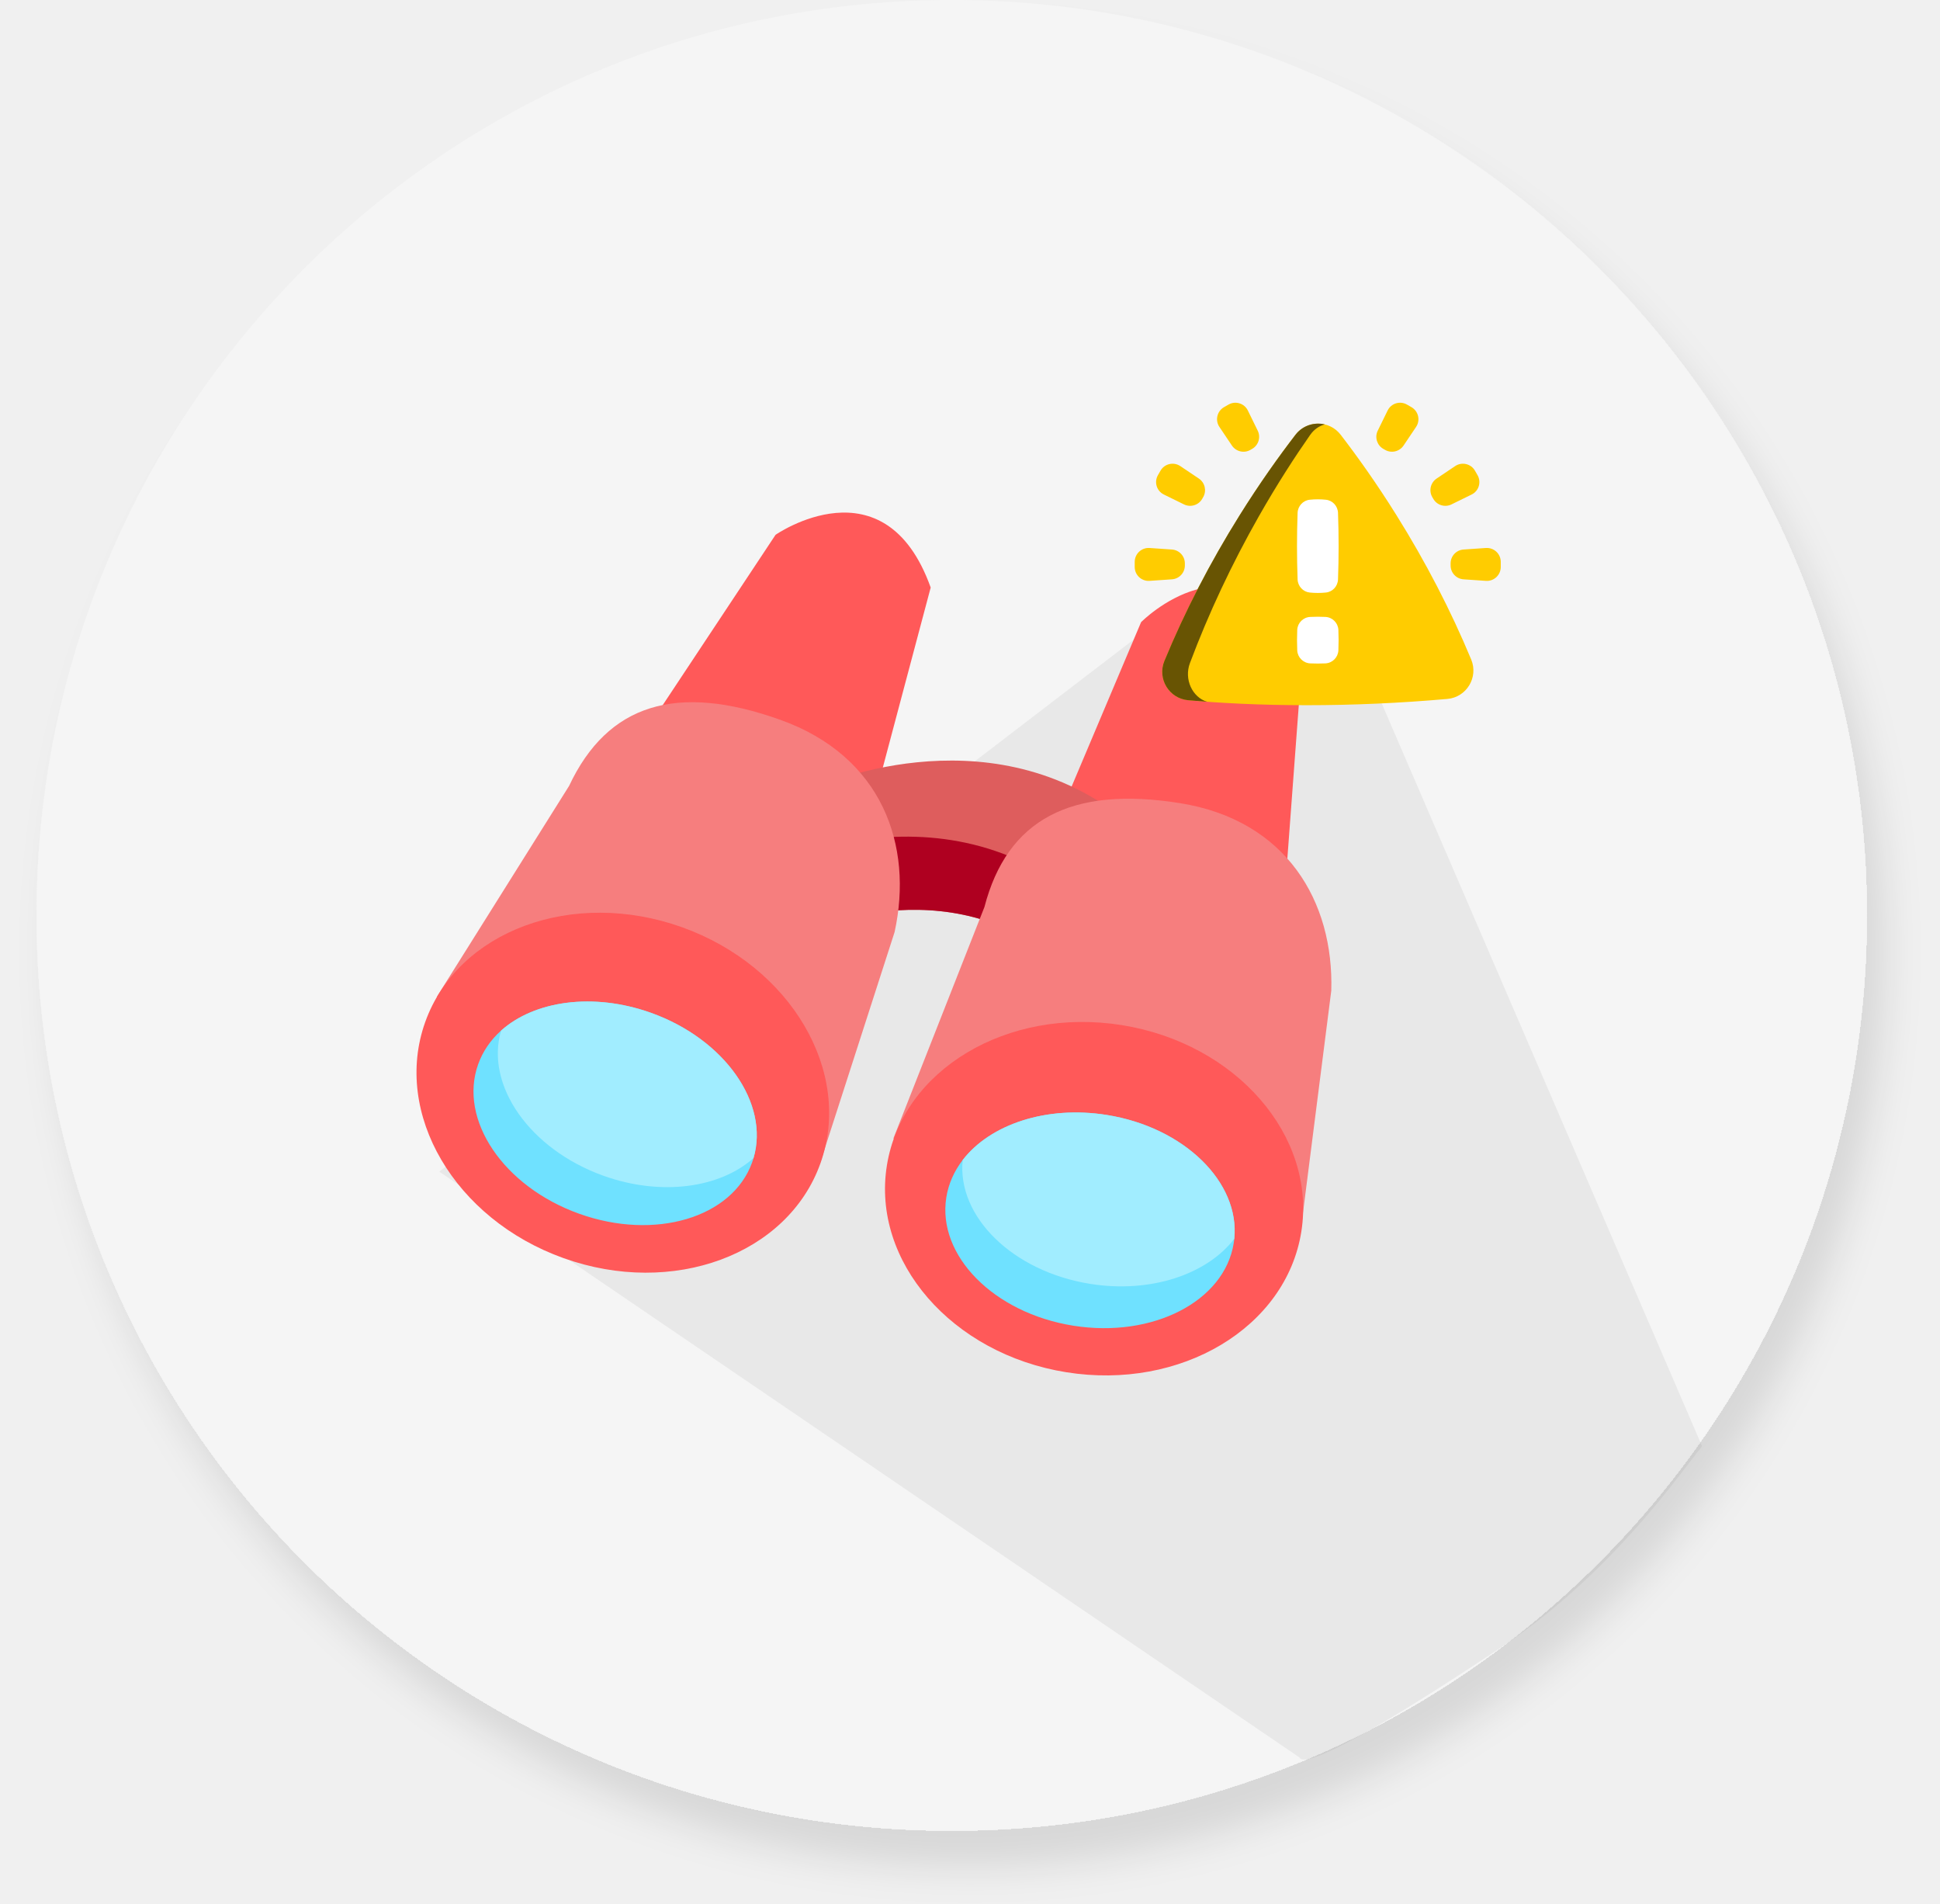
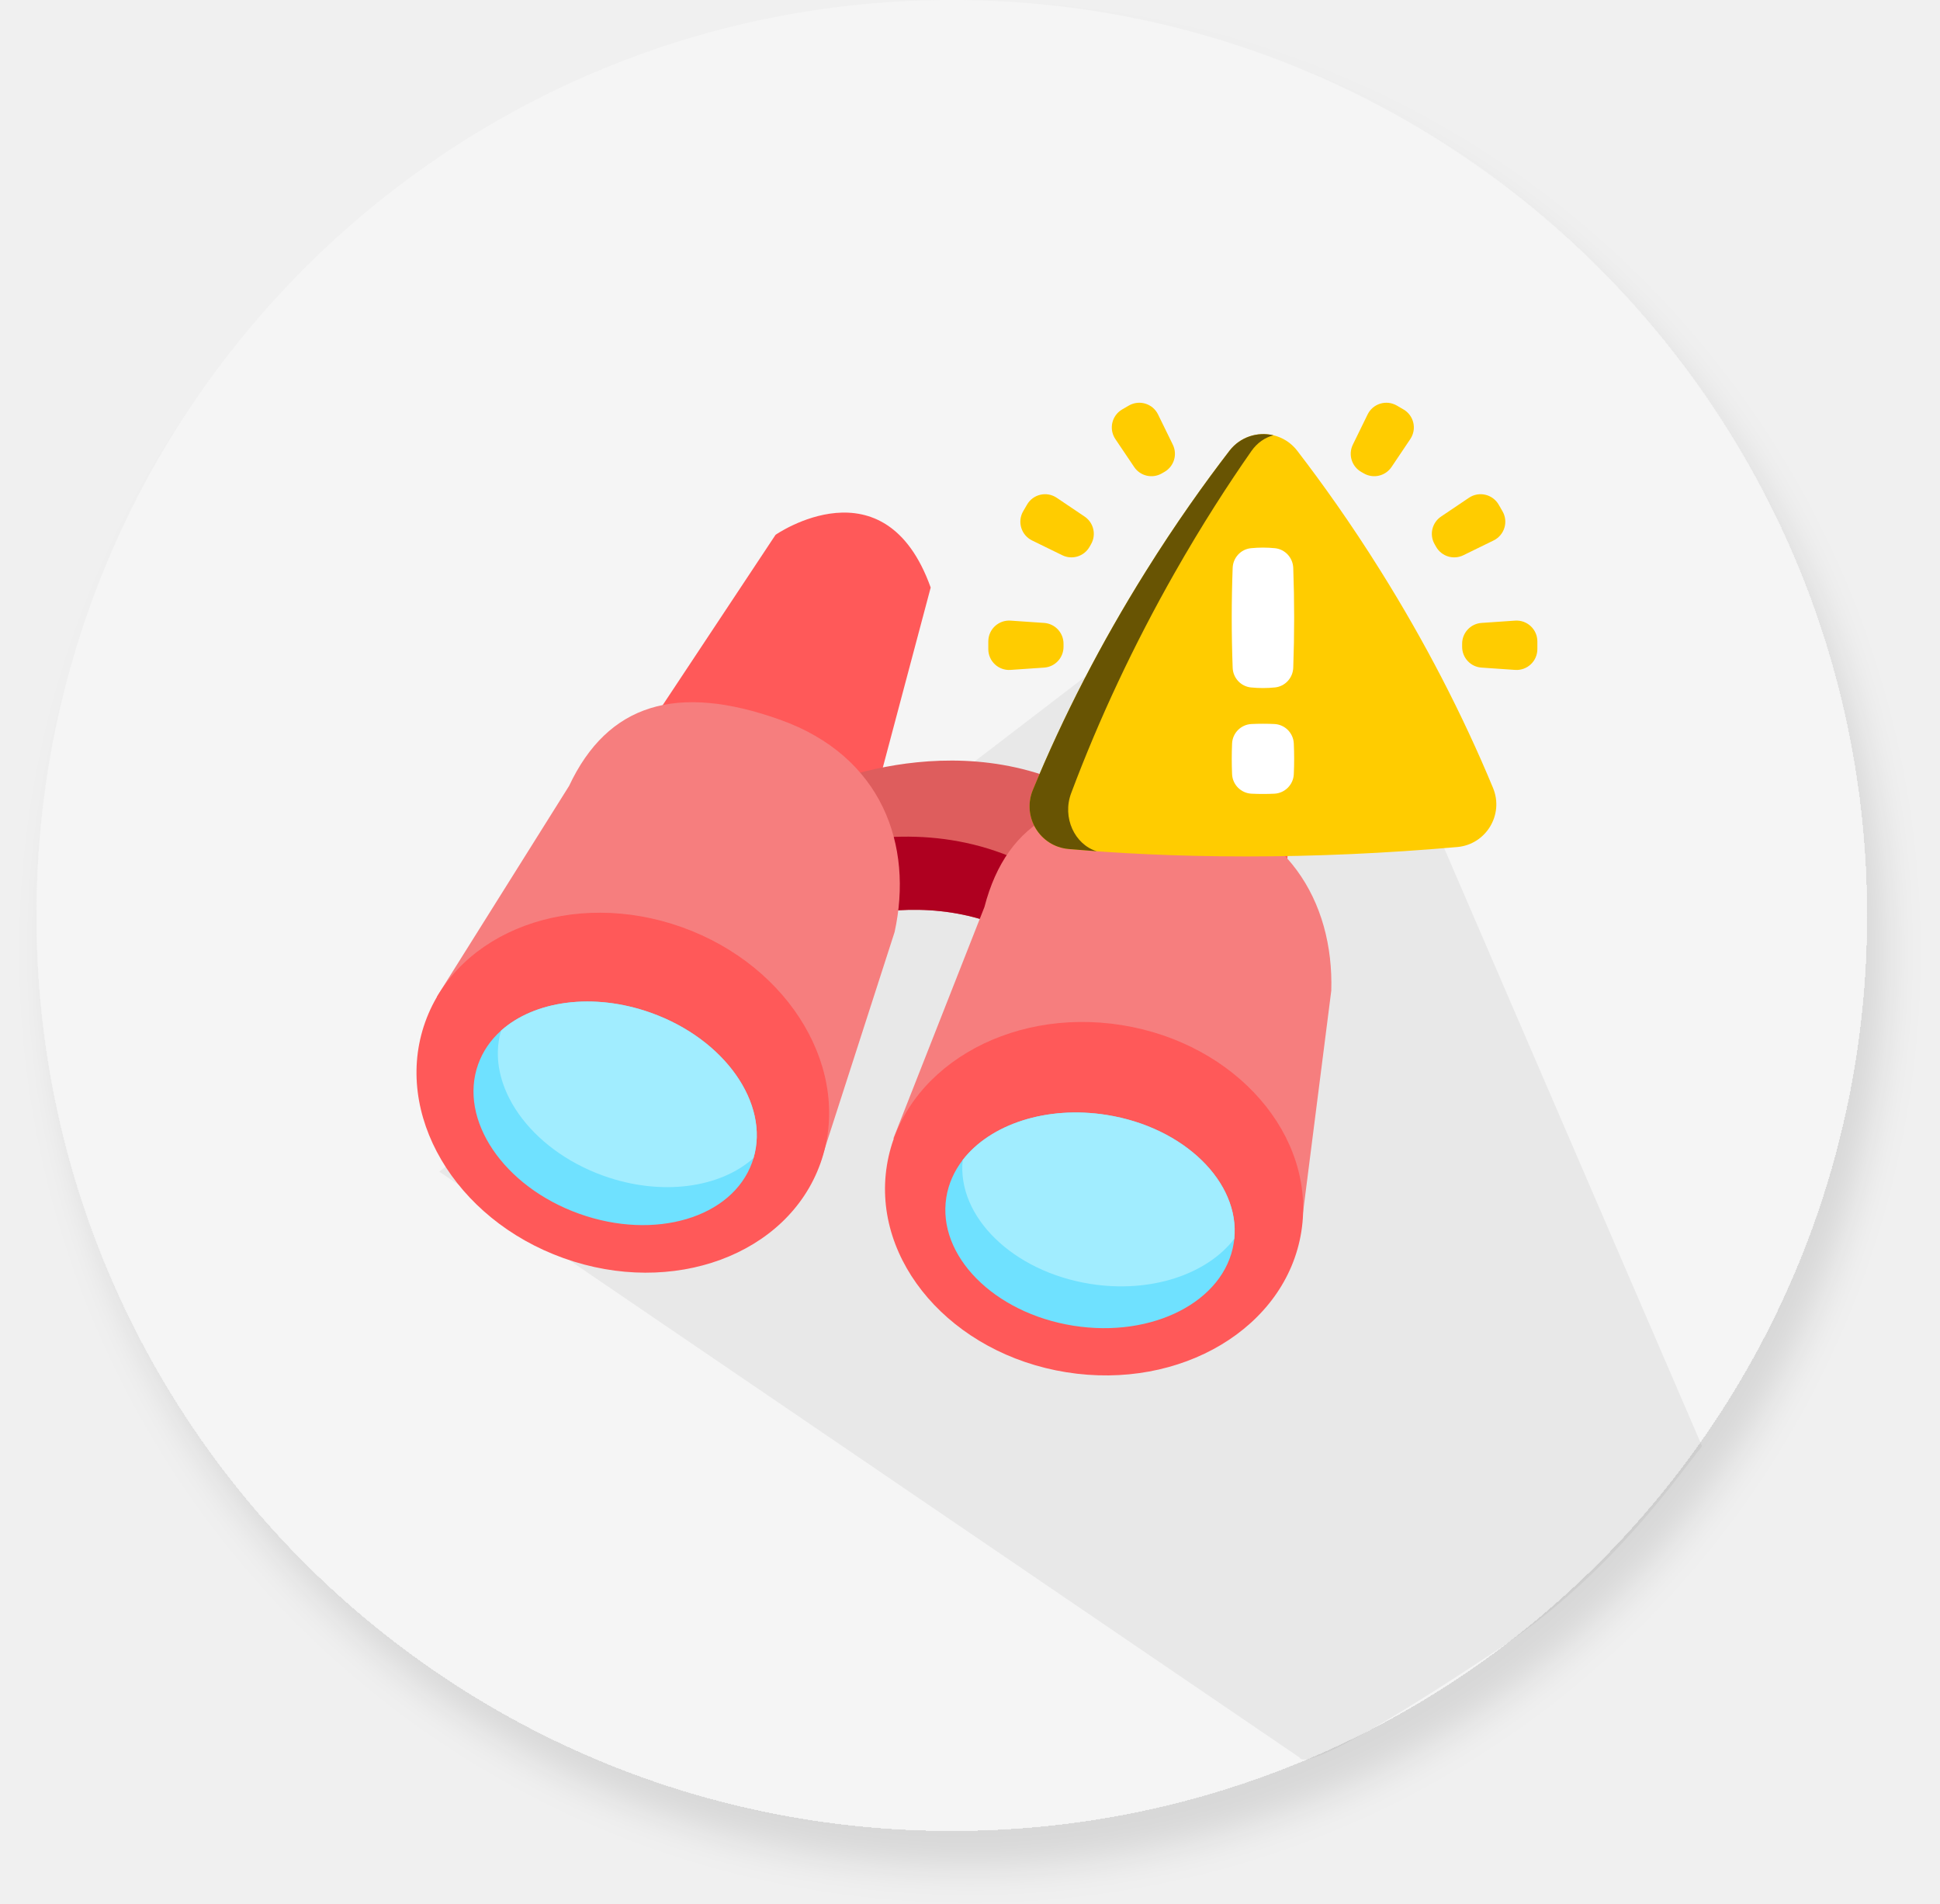
<svg xmlns="http://www.w3.org/2000/svg" width="53" height="52" viewBox="0 0 53 52" fill="none">
-   <g filter="url(#filter0_d_1219_3446)">
+   <g filter="url(#filter0_d_1468_1677)">
    <circle cx="26" cy="25" r="25" fill="#F5F5F5" />
  </g>
  <path d="M35.5 48L12 32L35.5 14L46.5 39.5C45.833 40.333 44 43 41 45C37.71 47.193 35.667 48.333 35.5 48Z" fill="#757575" fill-opacity="0.1" />
-   <path d="M25.426 16.047L24.686 18.828L23.566 23.041L21.546 30.639L12.693 27.421L18.218 19.088L20.677 15.378L21.188 14.607C21.188 14.607 24.169 12.535 25.426 16.047V16.047Z" fill="#FF5959" />
-   <path d="M35.605 17.627L35.39 20.497L35.066 24.844L34.48 32.684L25.186 31.153L29.081 21.944L30.814 17.844L31.174 16.993C31.174 16.993 33.722 14.407 35.605 17.627V17.627Z" fill="#FF5959" />
+   <path d="M25.426 16.047L24.686 18.828L23.566 23.041L21.546 30.639L12.693 27.421L18.218 19.088L20.677 15.378L21.188 14.607C21.188 14.607 24.169 12.535 25.426 16.047Z" fill="#FF5959" />
+   <path d="M35.605 17.627L35.39 20.497L35.066 24.844L34.48 32.684L25.186 31.153L29.081 21.944L30.814 17.844L31.174 16.993C31.174 16.993 33.722 14.407 35.605 17.627Z" fill="#FF5959" />
  <path d="M30.656 22.33L29.799 24.805L28.139 25.697C24.901 23.754 21.239 25.759 21.239 25.759L20.458 23.9L22.287 21.513C22.287 21.513 26.881 19.393 30.656 22.33Z" fill="#DE5D5D" />
  <path d="M29.799 24.805L28.139 25.697C24.901 23.754 21.239 25.759 21.239 25.759L20.458 23.9C20.458 23.9 25.656 21.02 29.799 24.805Z" fill="#AF0020" />
-   <path d="M32.235 21.936C29.266 21.462 27.518 22.376 26.894 24.774L24.406 31.096L35.531 33.643L36.37 27.058C36.443 24.634 35.153 22.402 32.235 21.936V21.936Z" fill="#F67E7E" />
+   <path d="M32.235 21.936C29.266 21.462 27.518 22.376 26.894 24.774L24.406 31.096L35.531 33.643L36.37 27.058C36.443 24.634 35.152 22.402 32.235 21.936Z" fill="#F67E7E" />
  <path d="M35.551 33.645C35.97 31.027 33.775 28.499 30.648 27.999C27.521 27.499 24.647 29.216 24.229 31.834C23.81 34.452 26.005 36.98 29.132 37.48C32.259 37.98 35.133 36.263 35.551 33.645Z" fill="#FF5959" />
-   <path d="M33.72 33.835C33.715 33.876 33.71 33.916 33.704 33.957C33.45 35.546 31.487 36.554 29.32 36.208C27.152 35.862 25.6 34.293 25.853 32.704C25.913 32.329 26.069 31.985 26.3 31.684C27.047 30.714 28.583 30.189 30.238 30.453C32.35 30.79 33.878 32.289 33.72 33.835V33.835Z" fill="#6FE1FF" />
-   <path d="M33.72 33.835C32.973 34.806 31.437 35.331 29.782 35.066C27.669 34.729 26.142 33.23 26.3 31.684C27.047 30.713 28.583 30.189 30.238 30.453C32.35 30.79 33.877 32.289 33.72 33.835V33.835Z" fill="#A1EDFF" />
-   <path d="M21.32 19.661C18.488 18.648 16.602 19.224 15.547 21.466L11.937 27.221L22.402 31.776L24.44 25.457C24.958 23.088 24.101 20.657 21.32 19.661V19.661Z" fill="#F67E7E" />
+   <path d="M33.72 33.835C33.715 33.876 33.71 33.916 33.704 33.957C33.45 35.546 31.487 36.554 29.32 36.208C27.152 35.862 25.6 34.293 25.853 32.704C25.913 32.329 26.069 31.985 26.3 31.684C27.047 30.714 28.583 30.189 30.238 30.453C32.35 30.79 33.877 32.289 33.72 33.835Z" fill="#6FE1FF" />
+   <path d="M33.72 33.835C32.973 34.806 31.437 35.331 29.782 35.066C27.669 34.729 26.142 33.23 26.3 31.684C27.047 30.713 28.583 30.189 30.238 30.453C32.35 30.79 33.878 32.289 33.72 33.835Z" fill="#A1EDFF" />
+   <path d="M21.32 19.661C18.488 18.648 16.602 19.224 15.547 21.466L11.937 27.221L22.402 31.776L24.44 25.457C24.958 23.088 24.101 20.657 21.32 19.661Z" fill="#F67E7E" />
  <path d="M22.413 31.776C23.306 29.28 21.613 26.392 18.632 25.325C15.65 24.259 12.51 25.418 11.617 27.914C10.724 30.41 12.417 33.298 15.398 34.364C18.379 35.431 21.52 34.272 22.413 31.776Z" fill="#FF5959" />
  <path d="M20.586 31.63C20.574 31.669 20.562 31.708 20.548 31.747C20.006 33.262 17.89 33.891 15.824 33.151C13.757 32.412 12.521 30.584 13.063 29.069C13.191 28.711 13.407 28.401 13.69 28.148C14.603 27.332 16.209 27.1 17.787 27.664C19.801 28.385 21.026 30.139 20.586 31.63Z" fill="#6FE1FF" />
  <path d="M20.586 31.63C19.673 32.446 18.067 32.679 16.488 32.114C14.474 31.393 13.249 29.639 13.69 28.148C14.603 27.332 16.209 27.1 17.787 27.664C19.801 28.385 21.026 30.139 20.586 31.63Z" fill="#A1EDFF" />
-   <path d="M35.7 19.261C35.7 19.261 35.7 19.261 35.7 19.261C34.403 19.261 33.312 19.201 32.462 19.126C31.938 19.08 31.61 18.538 31.811 18.052C32.368 16.703 33.056 15.371 33.863 14.079C34.412 13.2 34.943 12.459 35.391 11.876C35.704 11.469 36.316 11.469 36.628 11.876C37.074 12.456 37.602 13.193 38.148 14.067C38.951 15.351 39.636 16.674 40.193 18.014C40.395 18.501 40.065 19.044 39.541 19.09C38.245 19.204 36.957 19.261 35.7 19.261V19.261Z" fill="#FFCC00" />
-   <path d="M36.193 11.592C36.041 11.633 35.898 11.728 35.793 11.879C35.382 12.467 34.895 13.215 34.391 14.102C33.651 15.405 33.02 16.749 32.509 18.109C32.342 18.553 32.574 19.044 32.976 19.167C32.796 19.154 32.625 19.14 32.462 19.126C31.938 19.08 31.61 18.538 31.811 18.052C32.368 16.703 33.056 15.371 33.863 14.079C34.412 13.2 34.943 12.459 35.391 11.876C35.589 11.618 35.907 11.524 36.193 11.592V11.592Z" fill="#685403" />
-   <path d="M39.63 15.444V15.388C39.63 15.188 39.784 15.023 39.983 15.009L40.595 14.967C40.814 14.953 41 15.126 41 15.346V15.486C41 15.706 40.814 15.88 40.595 15.865L39.983 15.823C39.784 15.809 39.63 15.644 39.63 15.444Z" fill="#FFCC00" />
-   <path d="M39.158 13.626L39.129 13.577C39.03 13.404 39.081 13.184 39.246 13.072L39.755 12.73C39.937 12.608 40.185 12.665 40.295 12.855L40.365 12.977C40.475 13.167 40.401 13.411 40.204 13.507L39.653 13.777C39.474 13.864 39.257 13.799 39.158 13.626Z" fill="#FFCC00" />
-   <path d="M37.839 12.287L37.79 12.259C37.618 12.159 37.552 11.943 37.639 11.764L37.909 11.213C38.005 11.015 38.249 10.941 38.439 11.051L38.561 11.121C38.751 11.231 38.809 11.479 38.686 11.661L38.344 12.17C38.232 12.335 38.012 12.387 37.839 12.287V12.287Z" fill="#FFCC00" />
-   <path d="M32.37 15.444V15.388C32.37 15.188 32.216 15.023 32.017 15.009L31.405 14.967C31.186 14.953 31 15.126 31 15.346V15.486C31 15.706 31.186 15.88 31.405 15.865L32.017 15.823C32.216 15.809 32.37 15.644 32.37 15.444Z" fill="#FFCC00" />
-   <path d="M32.843 13.626L32.871 13.577C32.97 13.404 32.919 13.184 32.754 13.072L32.245 12.73C32.063 12.608 31.815 12.665 31.705 12.855L31.635 12.977C31.525 13.167 31.599 13.411 31.797 13.507L32.347 13.777C32.526 13.864 32.743 13.799 32.843 13.626Z" fill="#FFCC00" />
-   <path d="M34.161 12.287L34.21 12.259C34.382 12.159 34.448 11.943 34.361 11.764L34.091 11.213C33.995 11.015 33.751 10.941 33.561 11.051L33.439 11.121C33.249 11.231 33.191 11.479 33.314 11.661L33.656 12.17C33.768 12.335 33.988 12.387 34.161 12.287Z" fill="#FFCC00" />
-   <path d="M35.783 13.649C35.929 13.634 36.075 13.634 36.221 13.649C36.406 13.667 36.547 13.821 36.554 14.007C36.576 14.613 36.576 15.22 36.554 15.826C36.547 16.012 36.406 16.166 36.221 16.184C36.075 16.199 35.929 16.199 35.783 16.184C35.599 16.166 35.457 16.012 35.45 15.826C35.428 15.22 35.428 14.613 35.45 14.007C35.457 13.821 35.599 13.667 35.783 13.649V13.649Z" fill="white" />
-   <path d="M35.794 16.85C35.933 16.843 36.072 16.843 36.21 16.85C36.402 16.859 36.555 17.013 36.564 17.204C36.572 17.391 36.572 17.577 36.564 17.764C36.555 17.955 36.402 18.109 36.21 18.119C36.072 18.125 35.933 18.125 35.794 18.119C35.602 18.109 35.449 17.955 35.44 17.764C35.432 17.577 35.432 17.391 35.44 17.204C35.449 17.013 35.602 16.859 35.794 16.85V16.85Z" fill="white" />
+   <path d="M34.05 23.392C34.049 23.392 34.05 23.392 34.05 23.392C32.105 23.392 30.468 23.301 29.193 23.189C28.407 23.12 27.915 22.306 28.217 21.577C29.052 19.555 30.084 17.557 31.295 15.619C32.118 14.3 32.914 13.189 33.587 12.314C34.056 11.704 34.973 11.704 35.442 12.314C36.111 13.184 36.903 14.289 37.722 15.6C38.927 17.526 39.955 19.511 40.789 21.521C41.092 22.251 40.598 23.066 39.811 23.135C37.867 23.306 35.936 23.392 34.05 23.392Z" fill="#FFCC00" />
+   <path d="M34.789 11.889C34.561 11.949 34.347 12.092 34.189 12.318C33.572 13.2 32.843 14.322 32.087 15.653C30.977 17.608 30.03 19.623 29.264 21.663C29.013 22.33 29.36 23.066 29.964 23.251C29.694 23.231 29.437 23.21 29.193 23.189C28.407 23.12 27.915 22.307 28.216 21.577C29.052 19.555 30.084 17.557 31.295 15.619C32.119 14.3 32.914 13.188 33.587 12.314C33.883 11.928 34.361 11.786 34.789 11.889Z" fill="#685403" />
+   <path d="M39.945 17.667V17.582C39.945 17.283 40.176 17.035 40.474 17.014L41.392 16.951C41.721 16.929 42 17.189 42 17.519V17.73C42 18.059 41.721 18.32 41.392 18.297L40.474 18.234C40.176 18.214 39.945 17.966 39.945 17.667Z" fill="#FFCC00" />
+   <path d="M39.236 14.939L39.194 14.865C39.044 14.606 39.121 14.276 39.369 14.109L40.132 13.595C40.406 13.411 40.778 13.498 40.943 13.783L41.048 13.965C41.213 14.251 41.101 14.616 40.805 14.761L39.979 15.165C39.71 15.297 39.386 15.198 39.236 14.939Z" fill="#FFCC00" />
+   <path d="M37.259 12.93L37.186 12.888C36.927 12.738 36.828 12.414 36.959 12.145L37.363 11.319C37.508 11.023 37.873 10.912 38.159 11.076L38.341 11.182C38.627 11.347 38.713 11.718 38.529 11.992L38.016 12.755C37.849 13.003 37.518 13.08 37.259 12.93Z" fill="#FFCC00" />
+   <path d="M29.055 17.667V17.582C29.055 17.283 28.824 17.035 28.526 17.014L27.608 16.951C27.279 16.929 27 17.189 27 17.519V17.73C27 18.059 27.279 18.32 27.608 18.297L28.526 18.234C28.824 18.214 29.055 17.966 29.055 17.667Z" fill="#FFCC00" />
+   <path d="M29.764 14.939L29.806 14.865C29.956 14.606 29.879 14.276 29.631 14.109L28.868 13.595C28.594 13.411 28.222 13.498 28.058 13.783L27.952 13.965C27.787 14.251 27.899 14.616 28.195 14.761L29.021 15.165C29.29 15.297 29.614 15.198 29.764 14.939Z" fill="#FFCC00" />
+   <path d="M31.741 12.93L31.814 12.888C32.074 12.738 32.172 12.414 32.041 12.145L31.637 11.319C31.492 11.023 31.127 10.912 30.841 11.076L30.659 11.182C30.373 11.347 30.287 11.718 30.471 11.992L30.985 12.755C31.151 13.003 31.482 13.08 31.741 12.93Z" fill="#FFCC00" />
+   <path d="M34.175 14.973C34.394 14.951 34.613 14.951 34.831 14.973C35.108 15.001 35.32 15.232 35.331 15.51C35.364 16.42 35.364 17.329 35.331 18.239C35.32 18.517 35.108 18.748 34.831 18.776C34.613 18.798 34.394 18.798 34.175 18.776C33.898 18.748 33.686 18.517 33.676 18.239C33.642 17.329 33.642 16.42 33.676 15.51C33.686 15.232 33.898 15.001 34.175 14.973Z" fill="white" />
+   <path d="M34.191 19.775C34.399 19.765 34.607 19.765 34.816 19.775C35.102 19.788 35.333 20.019 35.346 20.306C35.359 20.586 35.359 20.866 35.346 21.146C35.333 21.433 35.102 21.664 34.816 21.678C34.607 21.688 34.399 21.688 34.191 21.678C33.904 21.664 33.673 21.433 33.66 21.146C33.648 20.866 33.648 20.586 33.66 20.306C33.673 20.019 33.904 19.788 34.191 19.775Z" fill="white" />
  <defs>
-     <filter id="filter0_d_1219_3446" x="0.5" y="0" width="52" height="52" filterUnits="userSpaceOnUse" color-interpolation-filters="sRGB">
+     <filter id="filter0_d_1468_1677" x="0.5" y="0" width="52" height="52" filterUnits="userSpaceOnUse" color-interpolation-filters="sRGB">
      <feFlood flood-opacity="0" result="BackgroundImageFix" />
      <feColorMatrix in="SourceAlpha" type="matrix" values="0 0 0 0 0 0 0 0 0 0 0 0 0 0 0 0 0 0 127 0" result="hardAlpha" />
      <feOffset dx="0.5" dy="1" />
      <feGaussianBlur stdDeviation="0.5" />
      <feComposite in2="hardAlpha" operator="out" />
      <feColorMatrix type="matrix" values="0 0 0 0 0 0 0 0 0 0 0 0 0 0 0 0 0 0 0.1 0" />
-       <feBlend mode="normal" in2="BackgroundImageFix" result="effect1_dropShadow_1219_3446" />
-       <feBlend mode="normal" in="SourceGraphic" in2="effect1_dropShadow_1219_3446" result="shape" />
+       <feBlend mode="normal" in2="BackgroundImageFix" result="effect1_dropShadow_1468_1677" />
+       <feBlend mode="normal" in="SourceGraphic" in2="effect1_dropShadow_1468_1677" result="shape" />
    </filter>
  </defs>
</svg>
